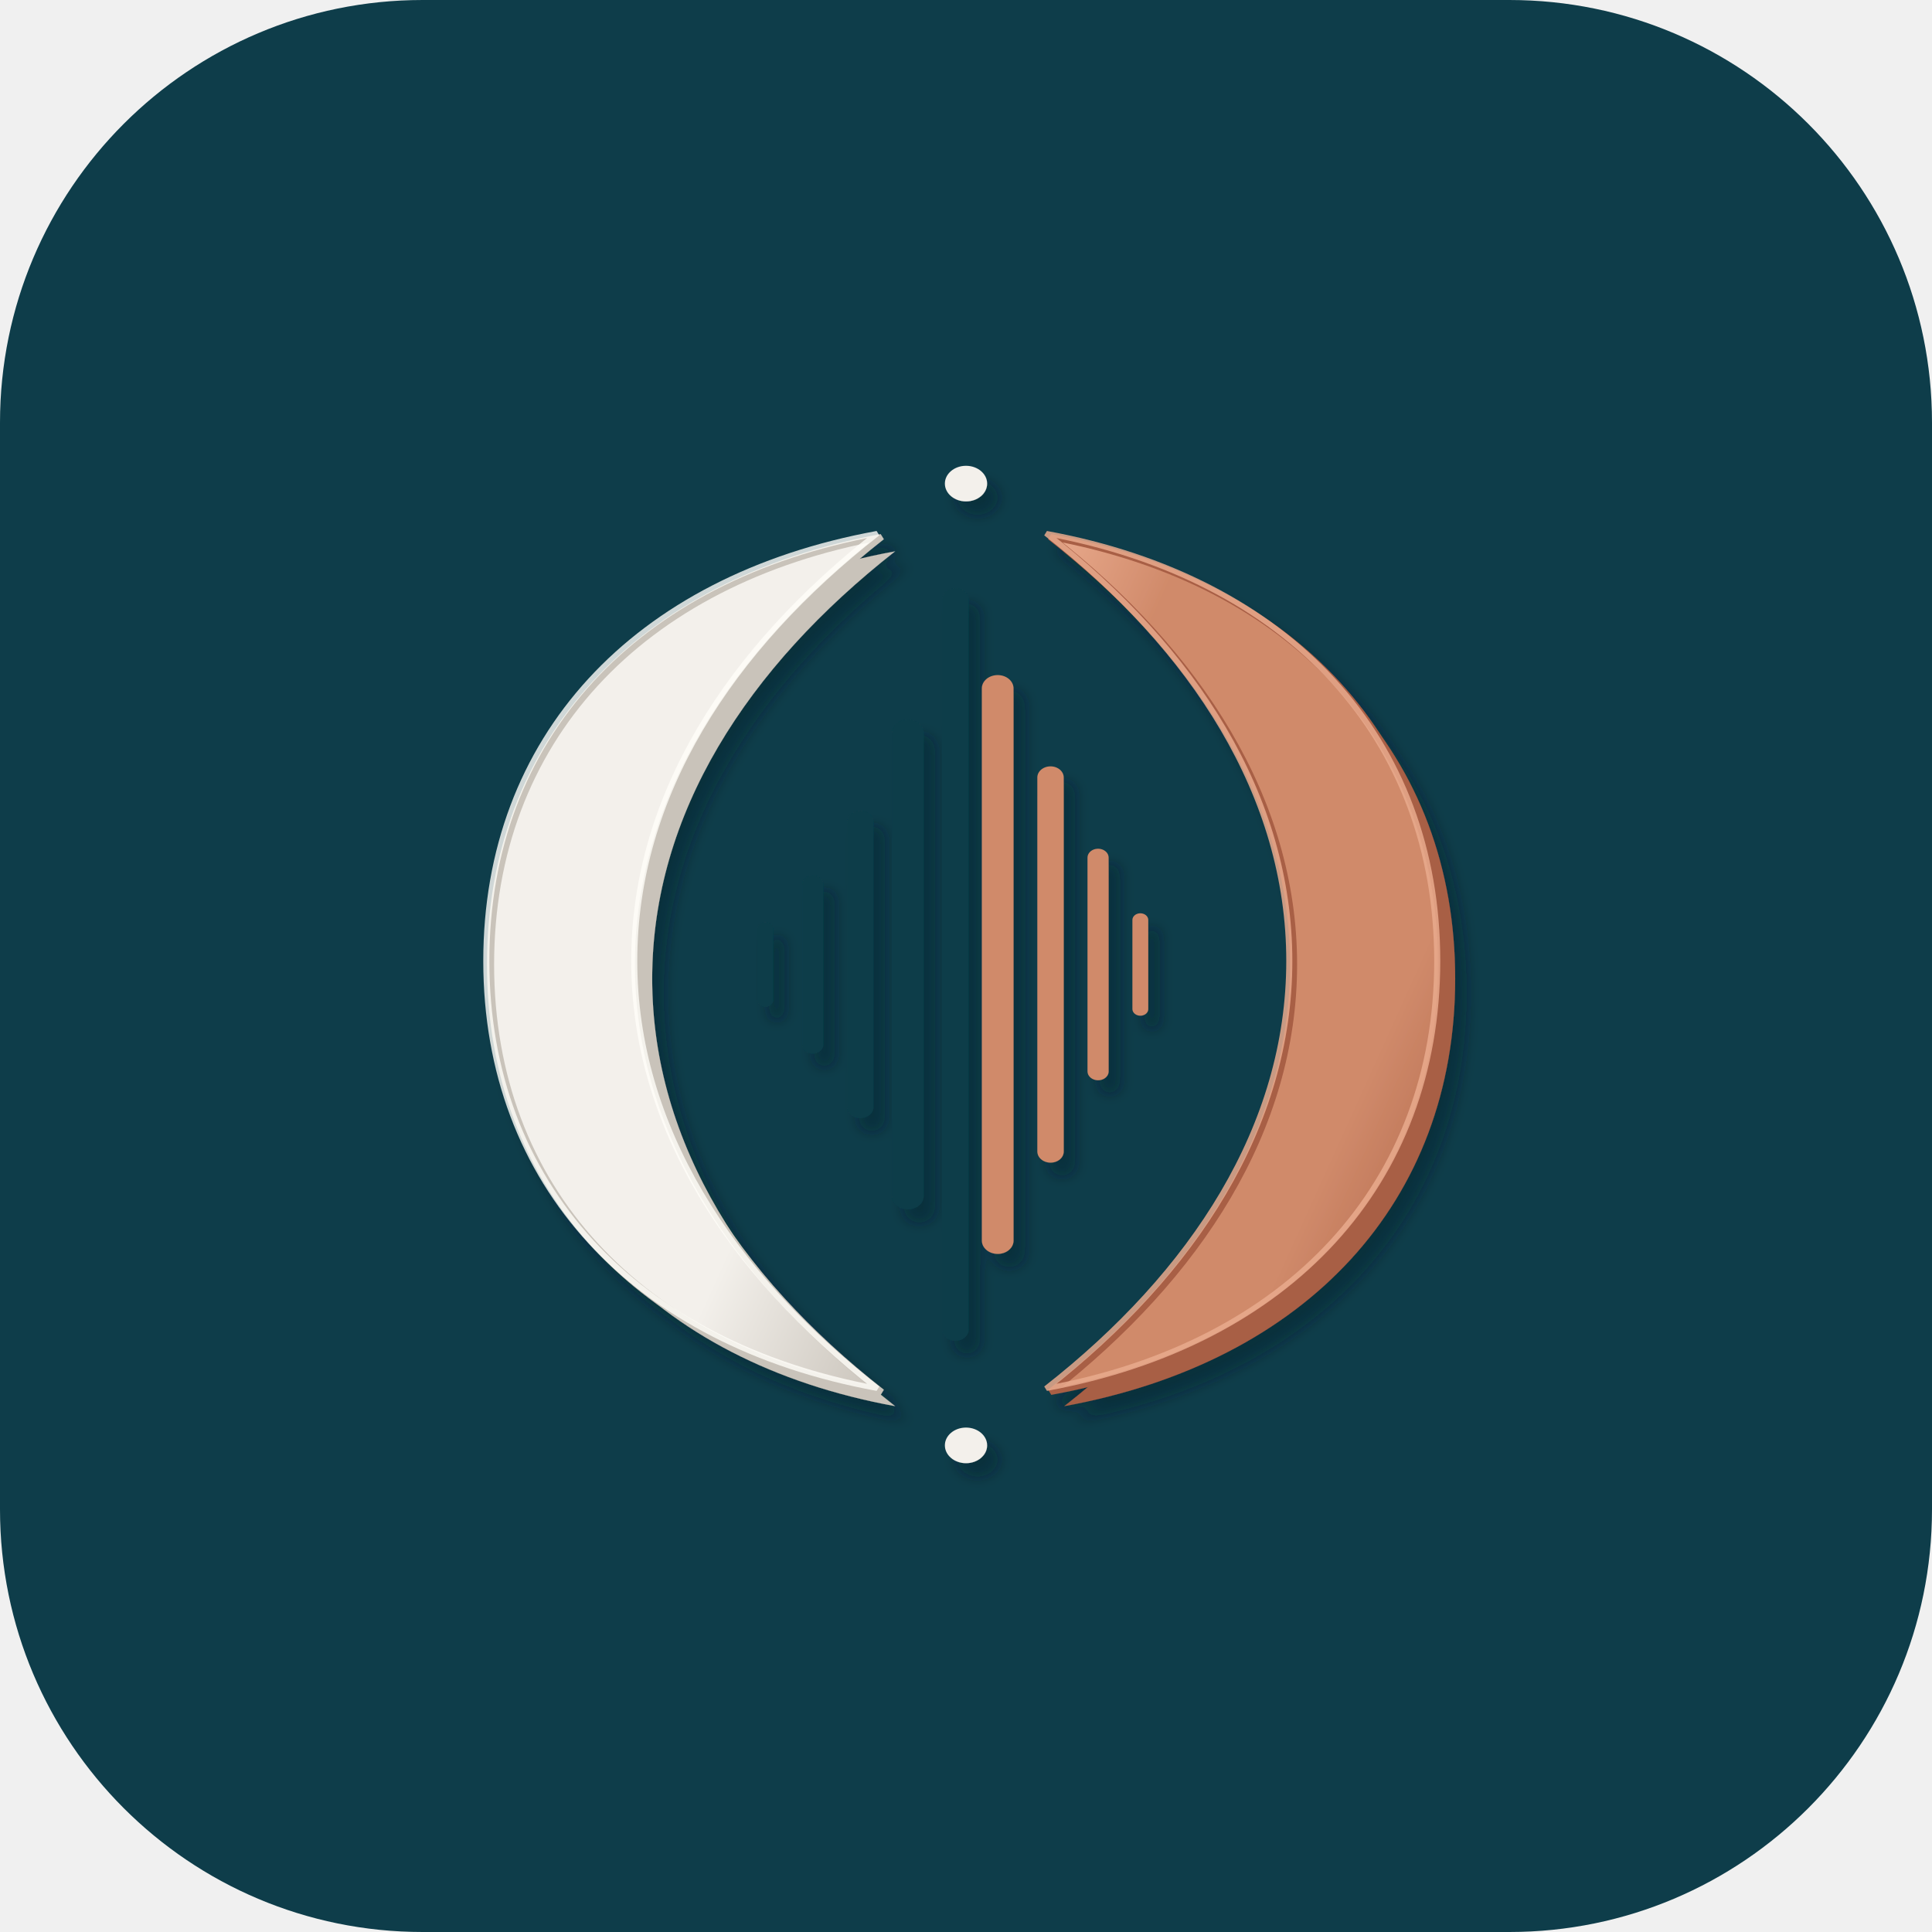
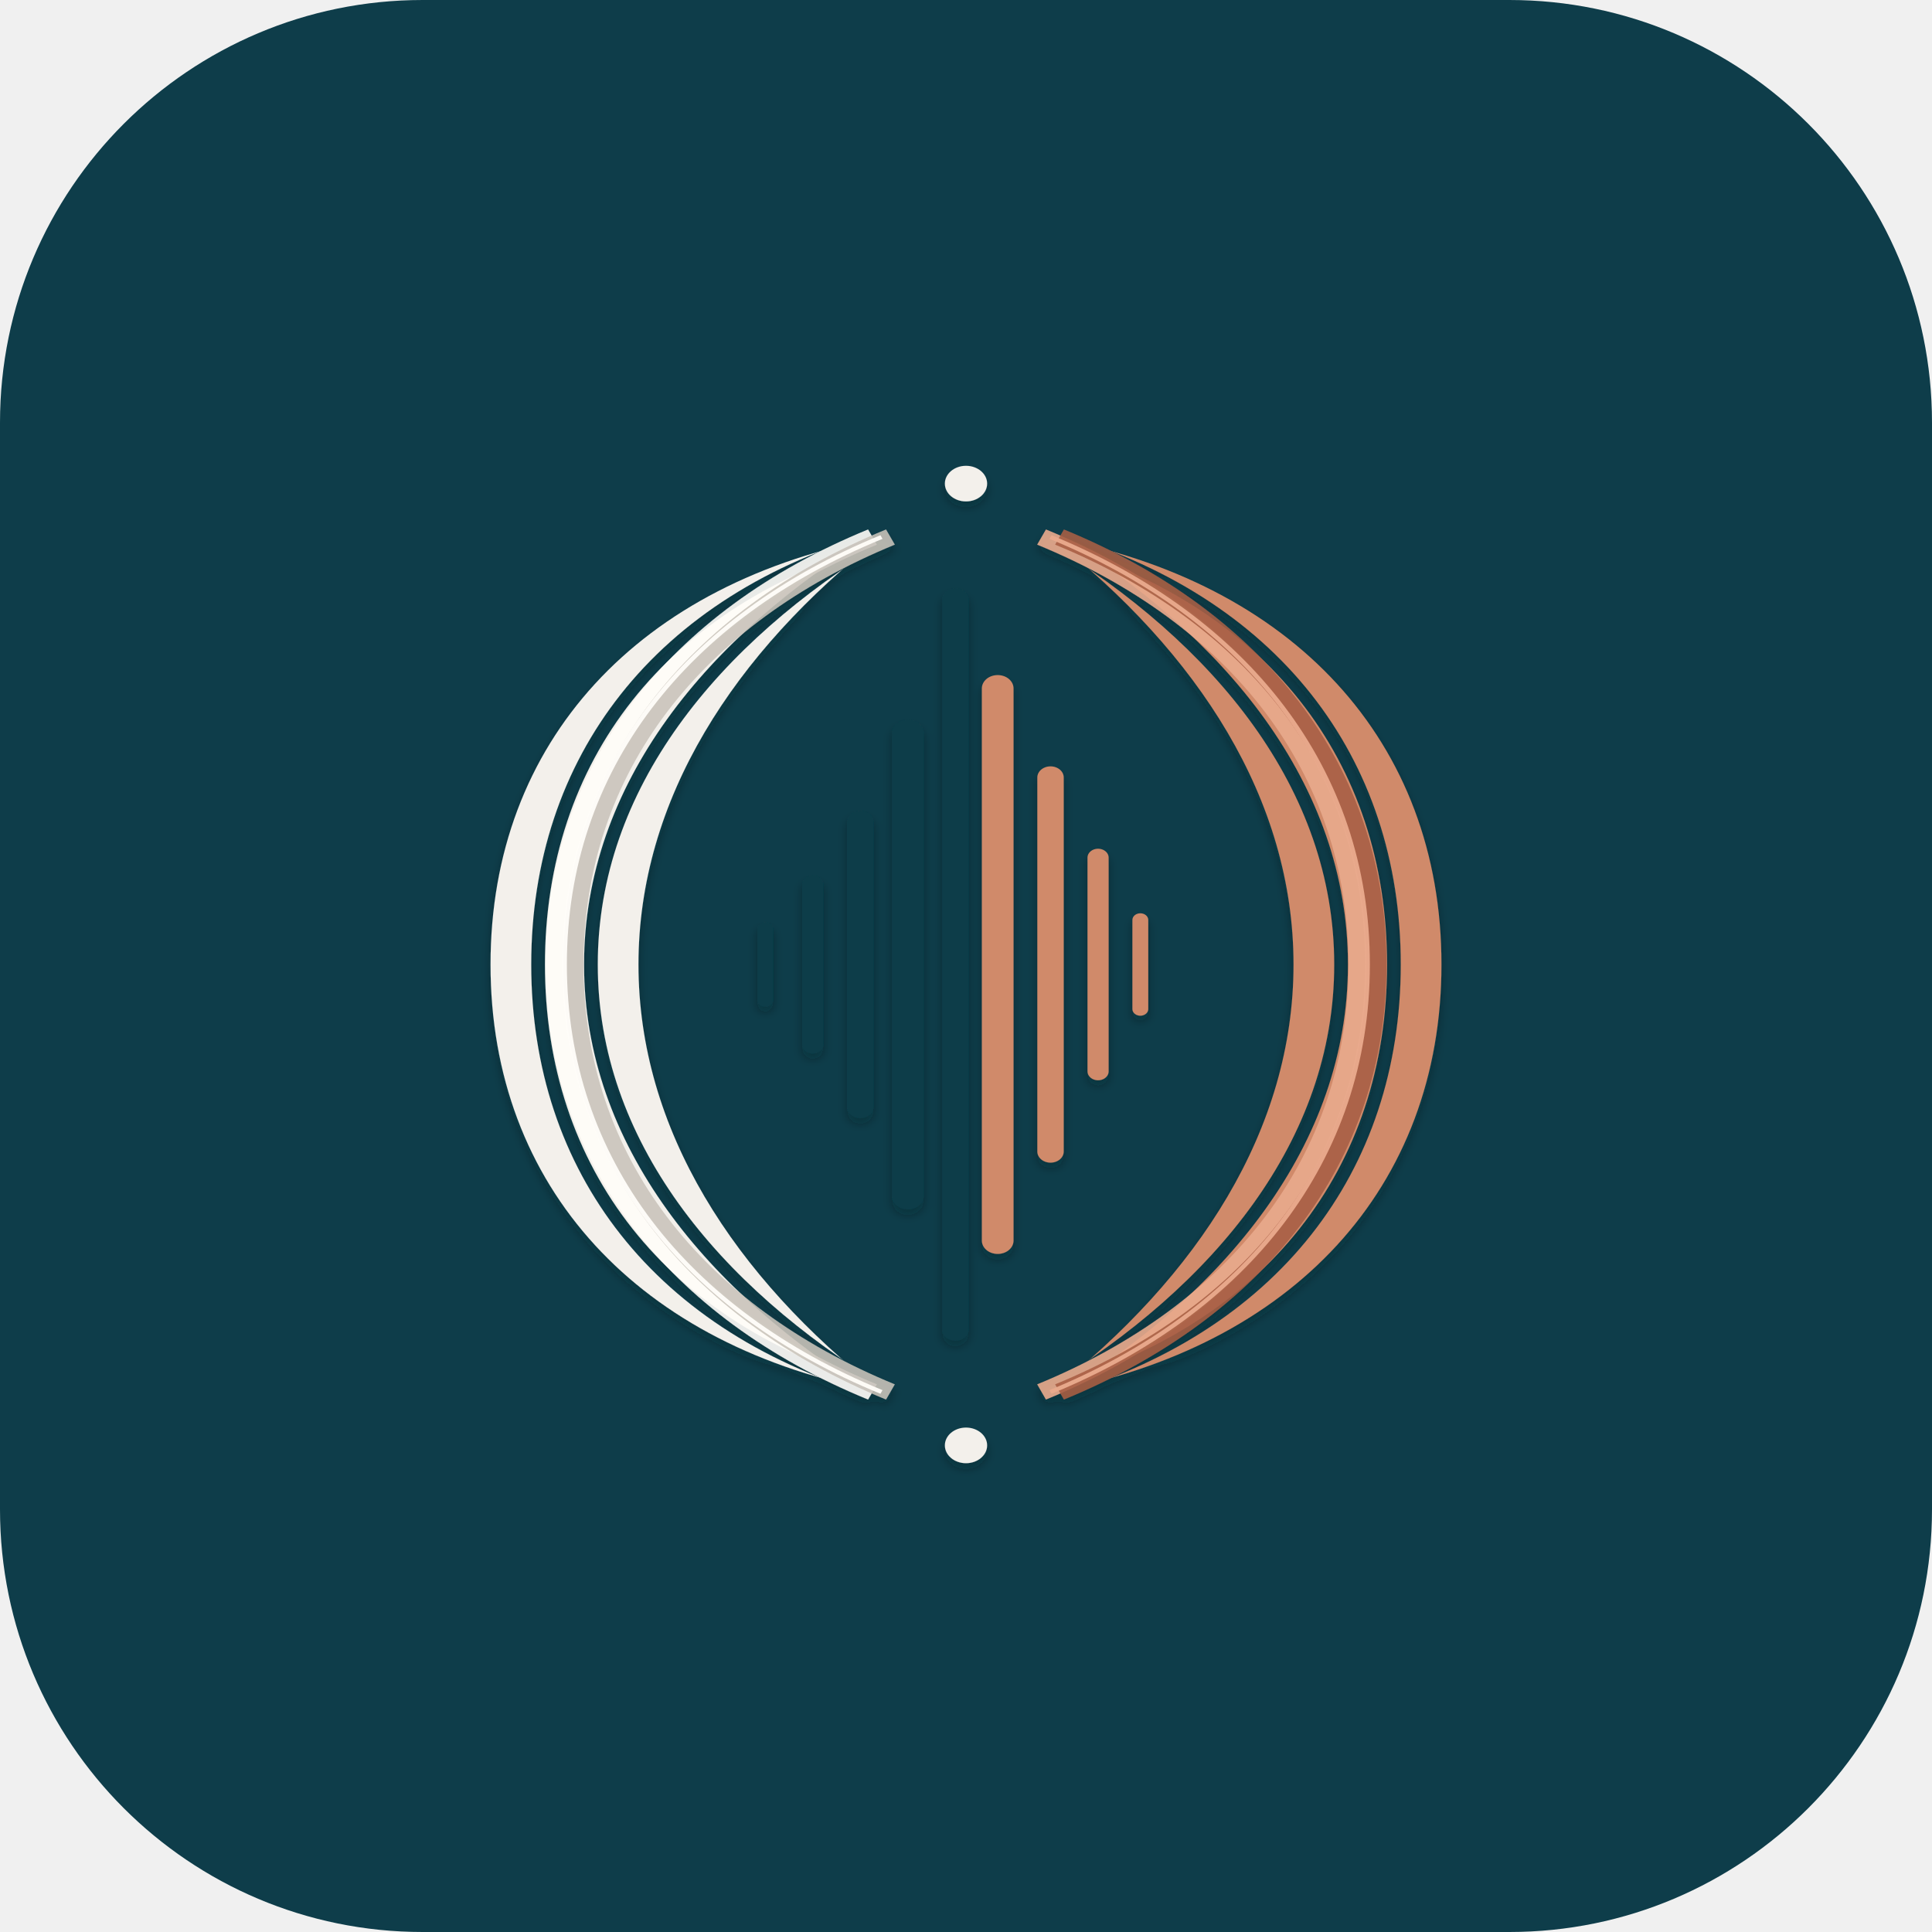
<svg xmlns="http://www.w3.org/2000/svg" viewBox="0 0 512 512" role="img" aria-labelledby="title">
  <defs>
-     <linearGradient id="left-face" x1="0" y1="0" x2="1" y2="1">
-       <stop stop-color="#FFFDF9" />
-       <stop offset=".18" stop-color="#F3F0EB" />
-       <stop offset=".72" stop-color="#F3F0EB" />
+     <radialGradient id="left-face">
+       <stop stop-color="#F3F0EB" />
+       <stop offset=".7" stop-color="#F3F0EB" />
      <stop offset="1" stop-color="#C9C3BA" />
-     </linearGradient>
-     <linearGradient id="right-face" x1="0" y1="0" x2="1" y2="1">
-       <stop stop-color="#E9AA8D" />
-       <stop offset=".18" stop-color="#D08A6A" />
-       <stop offset=".72" stop-color="#D08A6A" />
+     </radialGradient>
+     <radialGradient id="right-face">
+       <stop stop-color="#D08A6A" />
+       <stop offset=".7" stop-color="#D08A6A" />
      <stop offset="1" stop-color="#A85E45" />
-     </linearGradient>
+     </radialGradient>
    <linearGradient id="word-face" x1="0" y1="0" x2="0" y2="1">
      <stop stop-color="#FFFDF9" />
      <stop offset=".2" stop-color="#F3F0EB" />
      <stop offset=".72" stop-color="#F3F0EB" />
      <stop offset="1" stop-color="#C9C3BA" />
    </linearGradient>
    <linearGradient id="word-highlight" x1="0" y1="0" x2="1" y2="1">
      <stop stop-color="#FFFDF9" />
      <stop offset="1" stop-color="#F3F0EB" />
    </linearGradient>
    <linearGradient id="word-shadow" x1="0" y1="0" x2="1" y2="1">
      <stop stop-color="#F3F0EB" />
      <stop offset="1" stop-color="#C9C3BA" />
    </linearGradient>
    <filter id="raised" x="-30%" y="-30%" width="170%" height="180%">
-       <feDropShadow dx="2.2" dy="3.2" stdDeviation="1.25" flood-color="#061C22" flood-opacity=".38" />
+       <feDropShadow dx="0" dy="1.4" stdDeviation=".9" flood-color="#061C22" flood-opacity=".3" />
    </filter>
    <filter id="word-depth" x="-8%" y="-20%" width="116%" height="150%">
      <feGaussianBlur in="SourceAlpha" stdDeviation="2" result="glowAlpha" />
      <feFlood flood-color="#F3F0EB" flood-opacity=".14" />
      <feComposite in2="glowAlpha" operator="in" result="glow" />
      <feDropShadow dx="1.6" dy="2.4" stdDeviation="1.1" flood-color="#061C22" flood-opacity=".38" />
      <feMerge>
        <feMergeNode in="glow" />
        <feMergeNode in="SourceGraphic" />
      </feMerge>
    </filter>
+     <mask id="left-split">
+       <rect width="240" height="240" fill="#fff" />
+       <path d="M104 24C62 38 39 74 39 120s23 82 65 96" fill="none" stroke="#000" stroke-width="2.6" />
+       <path d="M104 24C72 47 49 80 49 120s23 73 55 96" fill="none" stroke="#000" stroke-width="2.6" />
+     </mask>
+     <mask id="right-split">
+       <rect width="240" height="240" fill="#fff" />
+       <path d="M136 24c42 14 65 50 65 96s-23 82-65 96" fill="none" stroke="#000" stroke-width="2.6" />
+       <path d="M136 24c32 23 55 56 55 96s-23 73-55 96" fill="none" stroke="#000" stroke-width="2.6" />
+     </mask>
  </defs>
  <rect width="512" height="512" rx="112" fill="#0E3D4A" />
  <g transform="translate(88 114) scale(1.4 1.18)">
    <g filter="url(#raised)">
-       <path d="M104 24C58 34 30 70 30 120s28 86 74 96C76 190 58 157 58 120s18-70 46-96Z" fill="#C9C3BA" transform="translate(2.6 3.2)" />
-       <path d="M136 24c46 10 74 46 74 96s-28 86-74 96c28-26 46-59 46-96s-18-70-46-96Z" fill="#A85E45" transform="translate(2.6 3.2)" />
-       <path d="M104 24C58 34 30 70 30 120s28 86 74 96C76 190 58 157 58 120s18-70 46-96Z" fill="url(#left-face)" stroke="#C9C3BA" stroke-width="1.35" />
-       <path d="M136 24c46 10 74 46 74 96s-28 86-74 96c28-26 46-59 46-96s-18-70-46-96Z" fill="url(#right-face)" stroke="#A85E45" stroke-width="1.35" />
-       <path d="M104 24C58 34 30 70 30 120s28 86 74 96C76 190 58 157 58 120s18-70 46-96Z" fill="none" stroke="#FFFDF9" stroke-opacity=".8" stroke-width="1.15" transform="translate(-.8 -.8)" />
-       <path d="M136 24c46 10 74 46 74 96s-28 86-74 96c28-26 46-59 46-96s-18-70-46-96Z" fill="none" stroke="#E9AA8D" stroke-opacity=".85" stroke-width="1.15" transform="translate(-.8 -.8)" />
+       <path d="M104 24C58 34 30 70 30 120s28 86 74 96C76 190 58 157 58 120s18-70 46-96Z" fill="#F3F0EB" mask="url(#left-split)" />
+       <path d="M136 24c46 10 74 46 74 96s-28 86-74 96c28-26 46-59 46-96s-18-70-46-96Z" fill="#D08A6A" mask="url(#right-split)" />
+       <g fill="none" stroke-linecap="butt">
+         <path d="M104 24C67 42 44 76 44 120s23 78 60 96" stroke="#FFFDF9" stroke-opacity=".9" stroke-width="3.8" transform="translate(-1.7 0)" />
+         <path d="M104 24C67 42 44 76 44 120s23 78 60 96" stroke="#C9C3BA" stroke-opacity=".88" stroke-width="3.8" transform="translate(1.7 0)" />
+         <path d="M104 24C67 42 44 76 44 120s23 78 60 96" stroke="#FFFDF9" stroke-opacity=".96" stroke-width=".9" />
+         <path d="M136 24c37 18 60 52 60 96s-23 78-60 96" stroke="#E9AA8D" stroke-opacity=".9" stroke-width="3.8" transform="translate(-1.7 0)" />
+         <path d="M136 24c37 18 60 52 60 96s-23 78-60 96" stroke="#A85E45" stroke-opacity=".88" stroke-width="3.8" transform="translate(1.7 0)" />
+         <path d="M136 24c37 18 60 52 60 96s-23 78-60 96" stroke="#E9AA8D" stroke-opacity=".96" stroke-width=".9" />
+       </g>
      <g fill="none" stroke-linecap="round">
        <path d="M82 112v16" stroke="#0E3D4A" stroke-width="3" />
        <path d="M91 102v36" stroke="#0E3D4A" stroke-width="4" />
        <path d="M100 88v64" stroke="#0E3D4A" stroke-width="5" />
        <path d="M109 68v104" stroke="#0E3D4A" stroke-width="6" />
        <path d="M118 38v164" stroke="#0E3D4A" stroke-width="5" />
        <path d="M126 58v124" stroke="#D08A6A" stroke-width="6" />
        <path d="M136 78v84" stroke="#D08A6A" stroke-width="5" />
        <path d="M145 96v48" stroke="#D08A6A" stroke-width="4" />
        <path d="M153 110v20" stroke="#D08A6A" stroke-width="3" />
      </g>
      <circle cx="120" cy="12" r="4" fill="#F3F0EB" />
      <circle cx="120" cy="228" r="4" fill="#F3F0EB" />
    </g>
  </g>
</svg>
